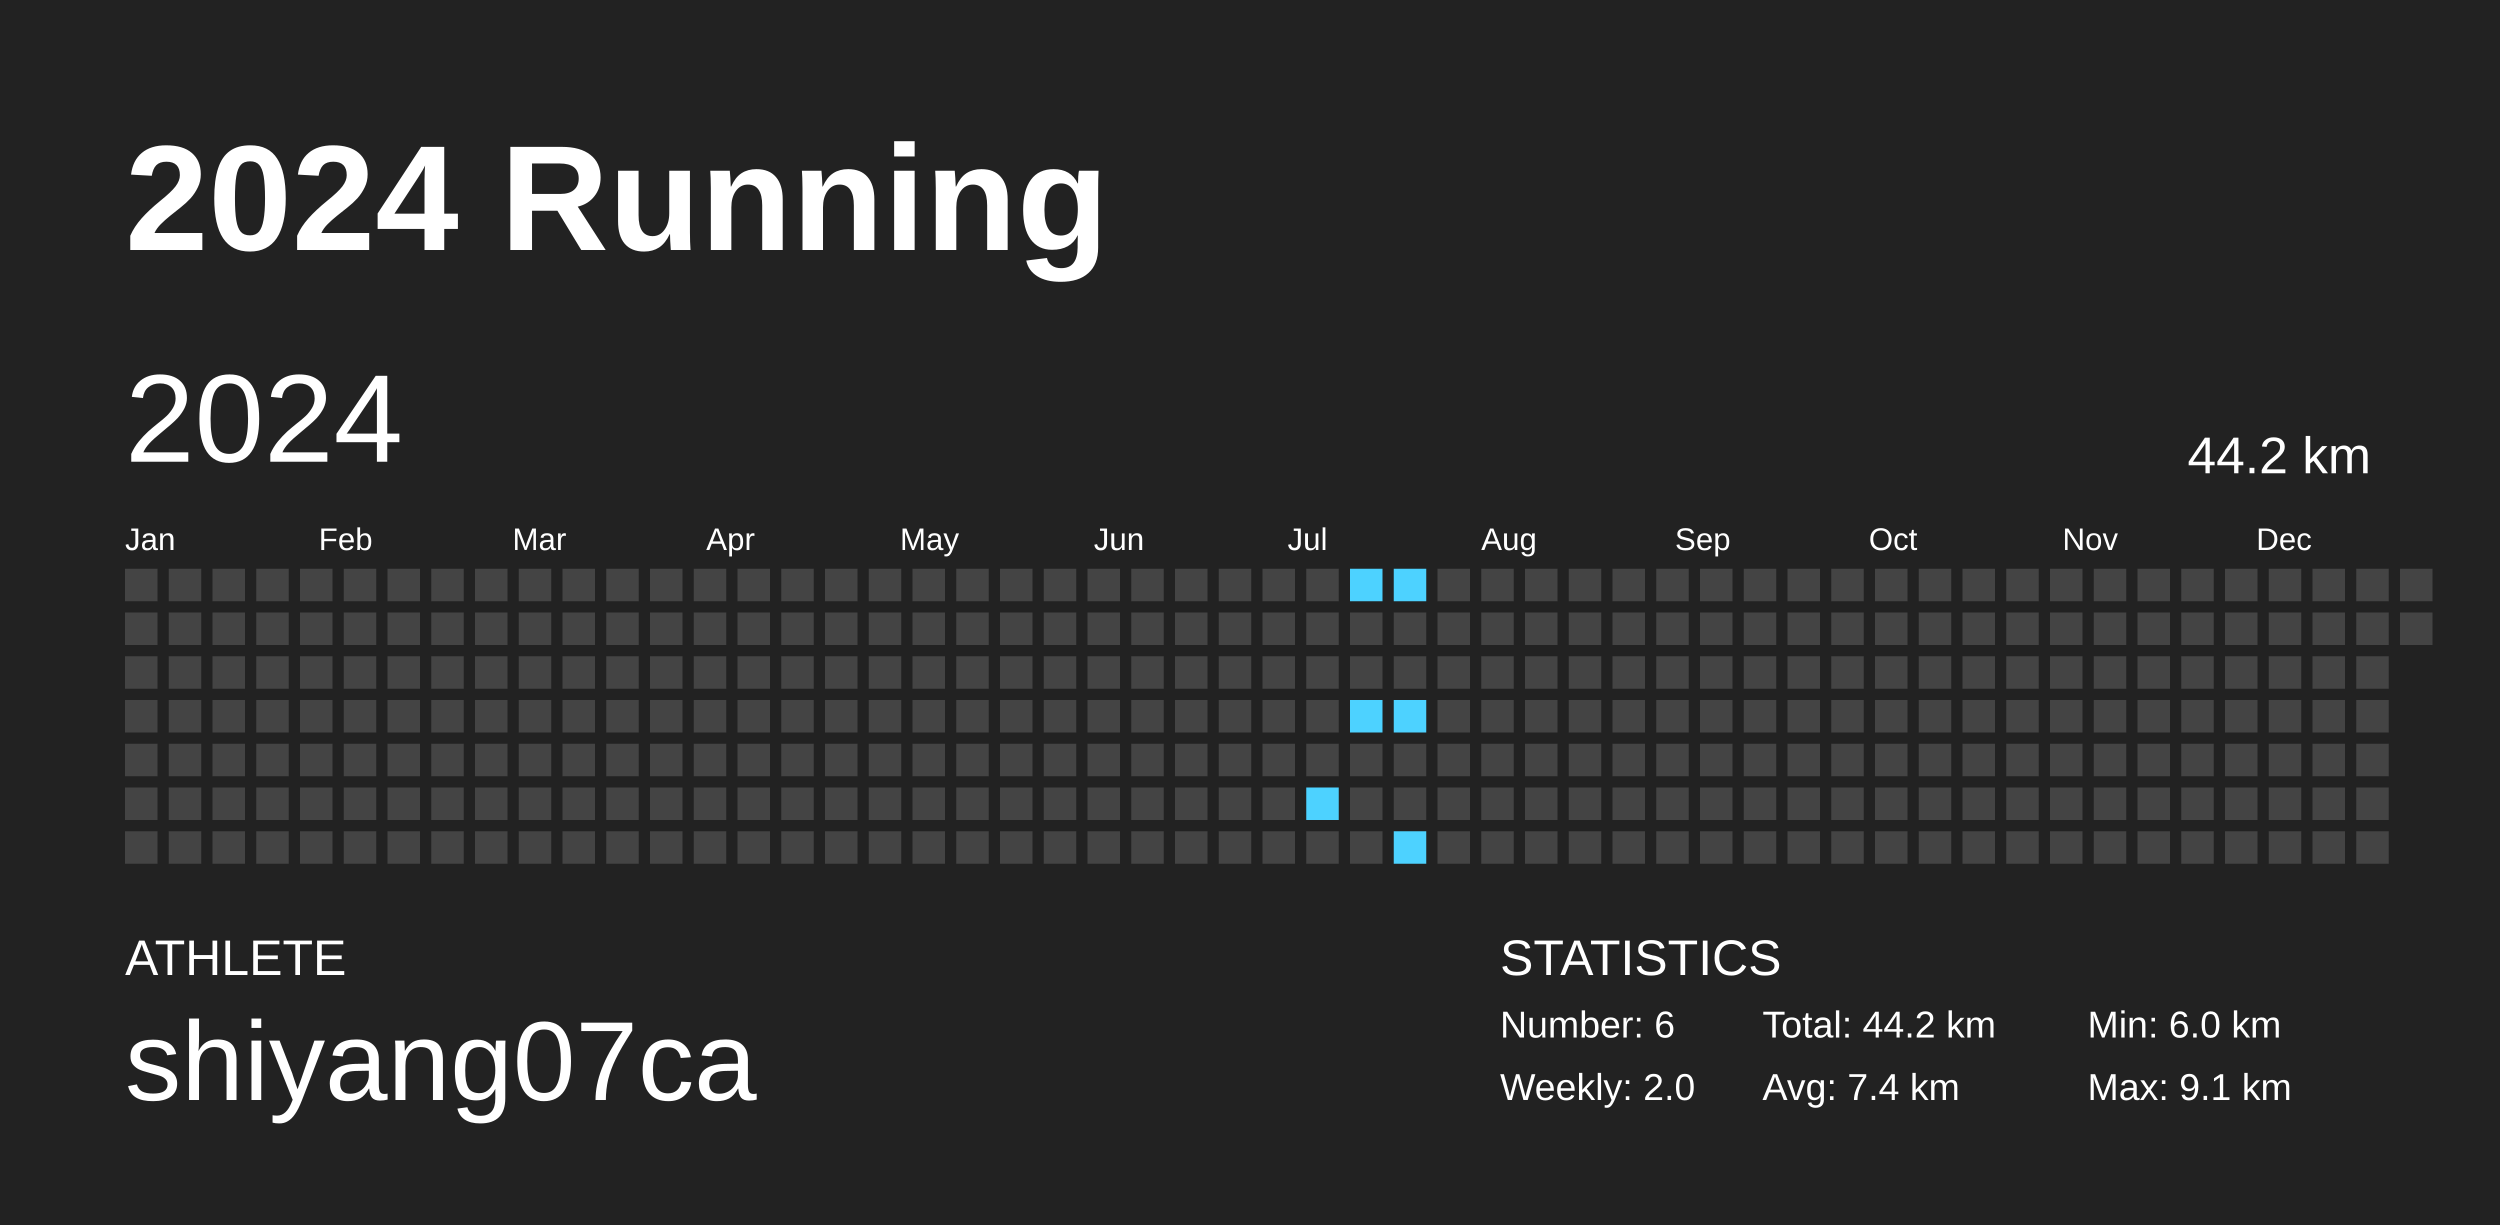
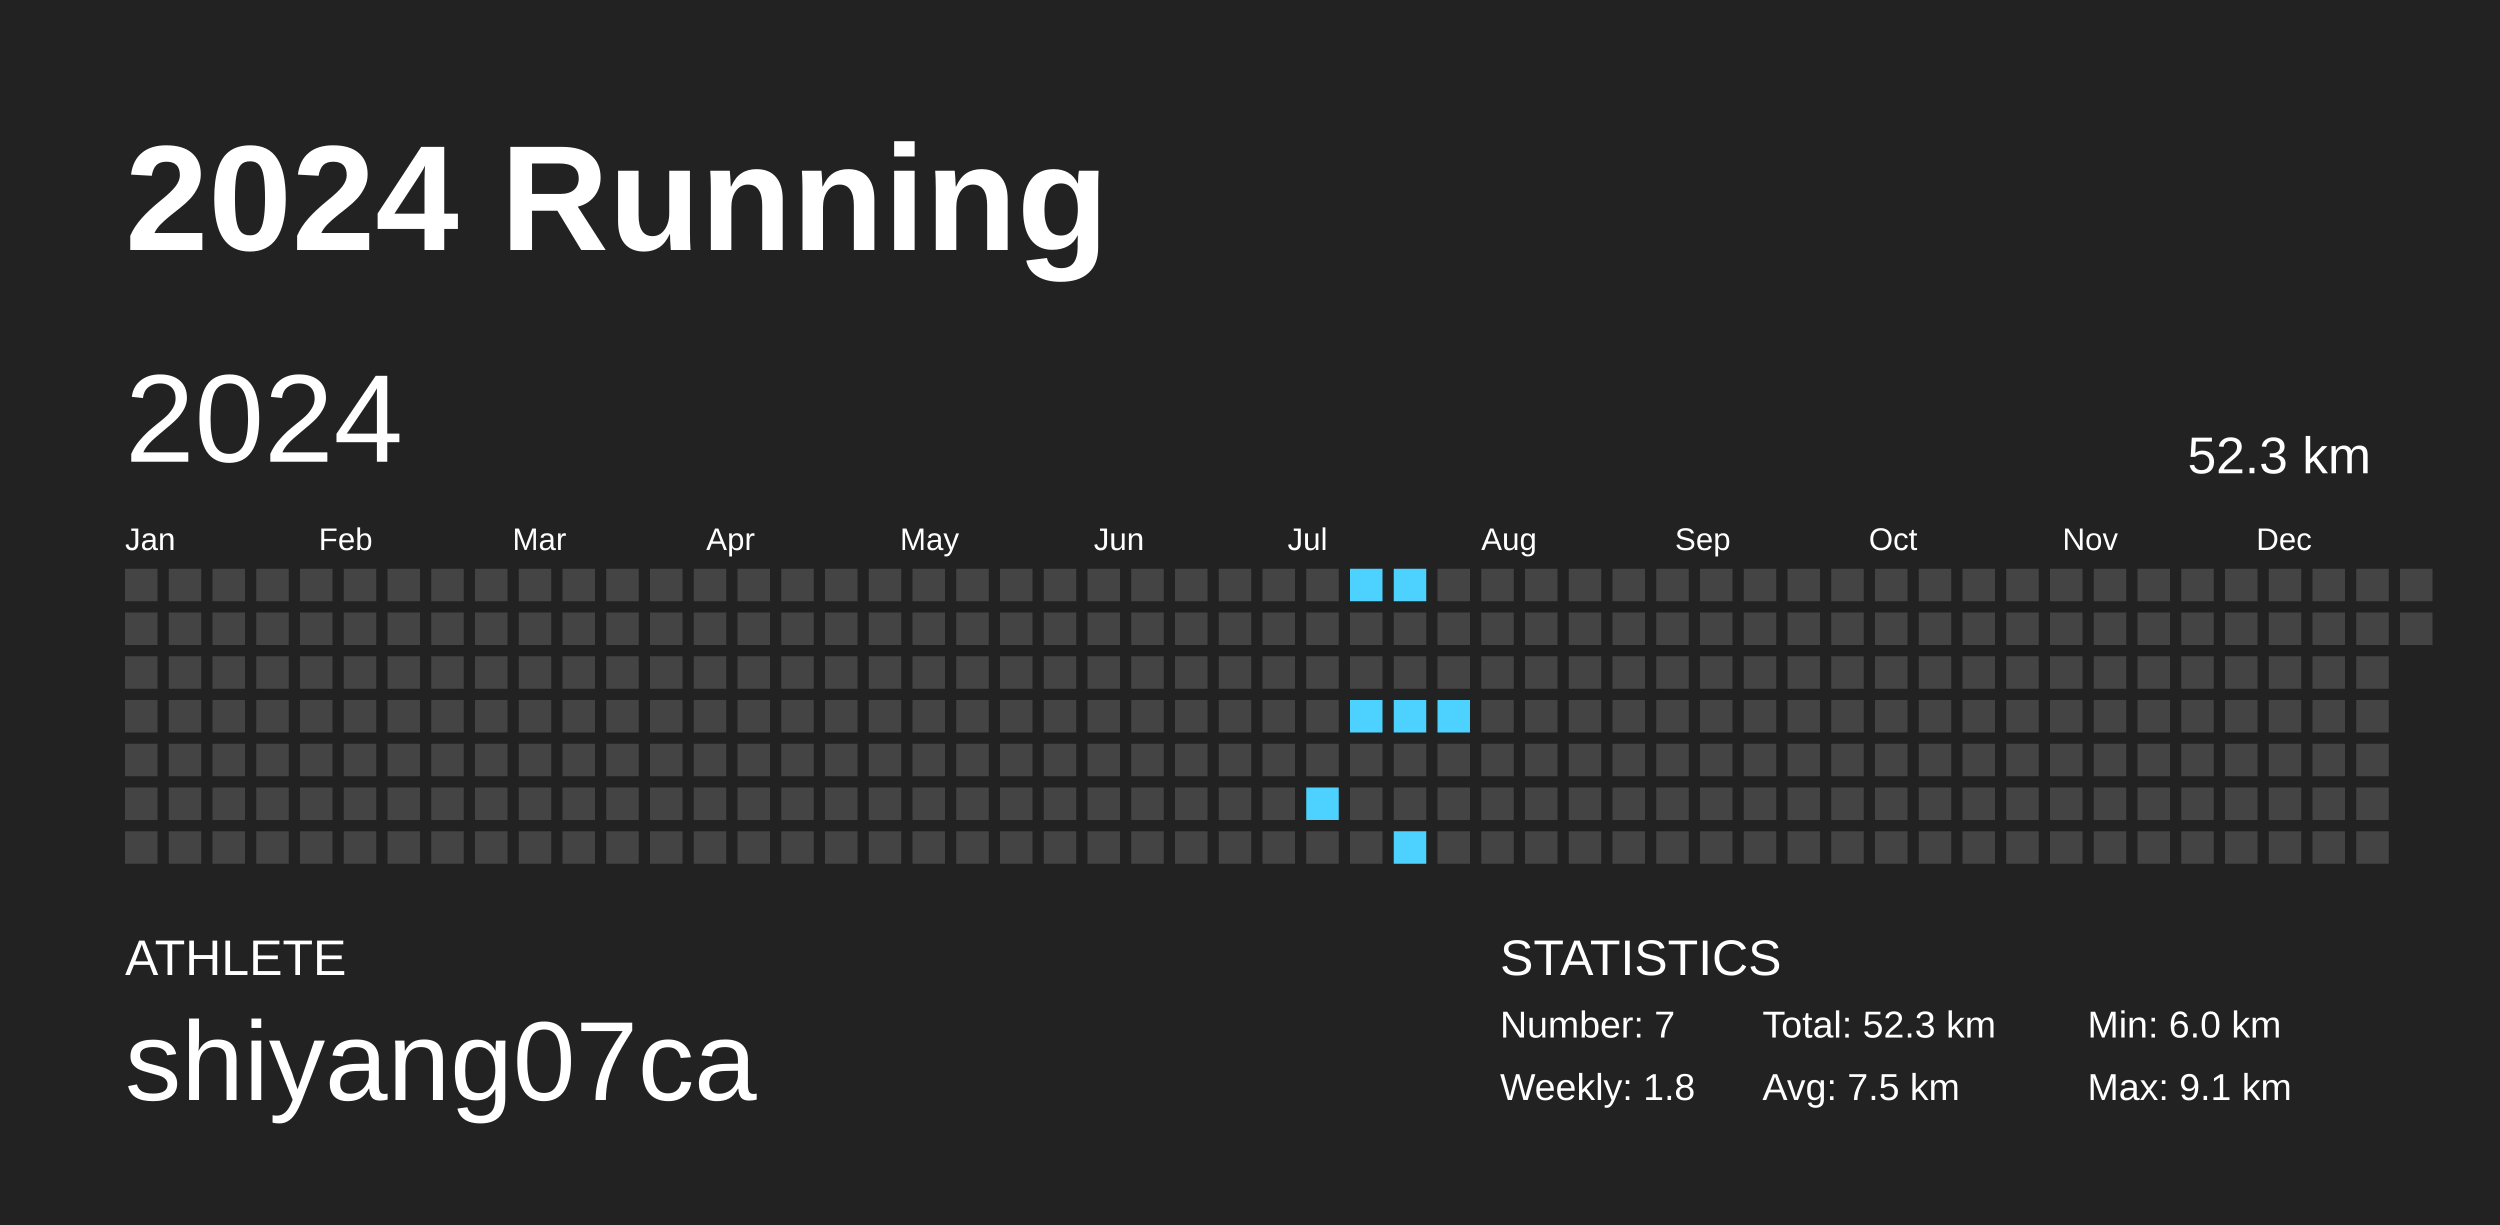
<svg xmlns="http://www.w3.org/2000/svg" baseProfile="full" height="98mm" version="1.1" viewBox="0,0,200,98" width="200mm">
  <defs />
  <rect fill="#222222" height="98" width="200" x="0" y="0" />
  <text fill="#FFFFFF" style="font-size:12px; font-family:Arial; font-weight:bold;" x="10" y="20">2024 Running</text>
  <text fill="#FFFFFF" style="font-size:4px; font-family:Arial" x="10" y="78">ATHLETE</text>
  <text fill="#FFFFFF" style="font-size:9px; font-family:Arial" x="10" y="88">shiyang07ca</text>
  <text fill="#FFFFFF" style="font-size:4px; font-family:Arial" x="120" y="78">STATISTICS</text>
-   <text fill="#FFFFFF" style="font-size:3px; font-family:Arial" x="120" y="83">Number: 6</text>
-   <text fill="#FFFFFF" style="font-size:3px; font-family:Arial" x="120" y="88">Weekly: 2.0</text>
-   <text fill="#FFFFFF" style="font-size:3px; font-family:Arial" x="141" y="83">Total: 44.2 km</text>
-   <text fill="#FFFFFF" style="font-size:3px; font-family:Arial" x="141" y="88">Avg: 7.4 km</text>
+   <text fill="#FFFFFF" style="font-size:3px; font-family:Arial" x="120" y="83">Number: 7</text>
+   <text fill="#FFFFFF" style="font-size:3px; font-family:Arial" x="120" y="88">Weekly: 1.8</text>
+   <text fill="#FFFFFF" style="font-size:3px; font-family:Arial" x="141" y="83">Total: 52.3 km</text>
+   <text fill="#FFFFFF" style="font-size:3px; font-family:Arial" x="141" y="88">Avg: 7.5 km</text>
  <text fill="#FFFFFF" style="font-size:3px; font-family:Arial" x="167" y="83">Min: 6.0 km</text>
  <text fill="#FFFFFF" style="font-size:3px; font-family:Arial" x="167" y="88">Max: 9.1 km</text>
  <text dominant-baseline="hanging" fill="#FFFFFF" style="font-size:10.0px; font-family:Arial;" x="10" y="30">2024</text>
-   <text dominant-baseline="hanging" fill="#FFFFFF" style="font-size:4.125px; font-family:Arial;" x="175" y="35">44.2 km</text>
+   <text dominant-baseline="hanging" fill="#FFFFFF" style="font-size:4.125px; font-family:Arial;" x="175" y="35">52.3 km</text>
  <text fill="#FFFFFF" style="font-size:2.5px; font-family:Arial" x="10.0" y="44">Jan</text>
  <text fill="#FFFFFF" style="font-size:2.5px; font-family:Arial" x="25.5" y="44">Feb</text>
  <text fill="#FFFFFF" style="font-size:2.5px; font-family:Arial" x="41.0" y="44">Mar</text>
  <text fill="#FFFFFF" style="font-size:2.5px; font-family:Arial" x="56.5" y="44">Apr</text>
  <text fill="#FFFFFF" style="font-size:2.5px; font-family:Arial" x="72.0" y="44">May</text>
  <text fill="#FFFFFF" style="font-size:2.5px; font-family:Arial" x="87.5" y="44">Jun</text>
  <text fill="#FFFFFF" style="font-size:2.5px; font-family:Arial" x="103.0" y="44">Jul</text>
  <text fill="#FFFFFF" style="font-size:2.5px; font-family:Arial" x="118.5" y="44">Aug</text>
  <text fill="#FFFFFF" style="font-size:2.5px; font-family:Arial" x="134.0" y="44">Sep</text>
  <text fill="#FFFFFF" style="font-size:2.5px; font-family:Arial" x="149.5" y="44">Oct</text>
  <text fill="#FFFFFF" style="font-size:2.5px; font-family:Arial" x="165.0" y="44">Nov</text>
  <text fill="#FFFFFF" style="font-size:2.5px; font-family:Arial" x="180.5" y="44">Dec</text>
  <rect fill="#444444" height="2.6" width="2.6" x="10.0" y="45.5" />
  <rect fill="#444444" height="2.6" width="2.6" x="10.0" y="49.0" />
  <rect fill="#444444" height="2.6" width="2.6" x="10.0" y="52.5" />
  <rect fill="#444444" height="2.6" width="2.6" x="10.0" y="56.0" />
  <rect fill="#444444" height="2.6" width="2.6" x="10.0" y="59.5" />
  <rect fill="#444444" height="2.6" width="2.6" x="10.0" y="63.0" />
  <rect fill="#444444" height="2.6" width="2.6" x="10.0" y="66.5" />
  <rect fill="#444444" height="2.6" width="2.6" x="13.5" y="45.5" />
  <rect fill="#444444" height="2.6" width="2.6" x="13.5" y="49.0" />
  <rect fill="#444444" height="2.6" width="2.6" x="13.5" y="52.5" />
  <rect fill="#444444" height="2.6" width="2.6" x="13.5" y="56.0" />
  <rect fill="#444444" height="2.6" width="2.6" x="13.5" y="59.5" />
  <rect fill="#444444" height="2.6" width="2.6" x="13.5" y="63.0" />
  <rect fill="#444444" height="2.6" width="2.6" x="13.5" y="66.5" />
  <rect fill="#444444" height="2.6" width="2.6" x="17.0" y="45.5" />
  <rect fill="#444444" height="2.6" width="2.6" x="17.0" y="49.0" />
  <rect fill="#444444" height="2.6" width="2.6" x="17.0" y="52.5" />
  <rect fill="#444444" height="2.6" width="2.6" x="17.0" y="56.0" />
  <rect fill="#444444" height="2.6" width="2.6" x="17.0" y="59.5" />
  <rect fill="#444444" height="2.6" width="2.6" x="17.0" y="63.0" />
  <rect fill="#444444" height="2.6" width="2.6" x="17.0" y="66.5" />
  <rect fill="#444444" height="2.6" width="2.6" x="20.5" y="45.5" />
  <rect fill="#444444" height="2.6" width="2.6" x="20.5" y="49.0" />
  <rect fill="#444444" height="2.6" width="2.6" x="20.5" y="52.5" />
  <rect fill="#444444" height="2.6" width="2.6" x="20.5" y="56.0" />
  <rect fill="#444444" height="2.6" width="2.6" x="20.5" y="59.5" />
  <rect fill="#444444" height="2.6" width="2.6" x="20.5" y="63.0" />
  <rect fill="#444444" height="2.6" width="2.6" x="20.5" y="66.5" />
  <rect fill="#444444" height="2.6" width="2.6" x="24.0" y="45.5" />
  <rect fill="#444444" height="2.6" width="2.6" x="24.0" y="49.0" />
  <rect fill="#444444" height="2.6" width="2.6" x="24.0" y="52.5" />
  <rect fill="#444444" height="2.6" width="2.6" x="24.0" y="56.0" />
  <rect fill="#444444" height="2.6" width="2.6" x="24.0" y="59.5" />
  <rect fill="#444444" height="2.6" width="2.6" x="24.0" y="63.0" />
  <rect fill="#444444" height="2.6" width="2.6" x="24.0" y="66.5" />
  <rect fill="#444444" height="2.6" width="2.6" x="27.5" y="45.5" />
  <rect fill="#444444" height="2.6" width="2.6" x="27.5" y="49.0" />
  <rect fill="#444444" height="2.6" width="2.6" x="27.5" y="52.5" />
  <rect fill="#444444" height="2.6" width="2.6" x="27.5" y="56.0" />
  <rect fill="#444444" height="2.6" width="2.6" x="27.5" y="59.5" />
  <rect fill="#444444" height="2.6" width="2.6" x="27.5" y="63.0" />
  <rect fill="#444444" height="2.6" width="2.6" x="27.5" y="66.5" />
  <rect fill="#444444" height="2.6" width="2.6" x="31.0" y="45.5" />
  <rect fill="#444444" height="2.6" width="2.6" x="31.0" y="49.0" />
  <rect fill="#444444" height="2.6" width="2.6" x="31.0" y="52.5" />
  <rect fill="#444444" height="2.6" width="2.6" x="31.0" y="56.0" />
  <rect fill="#444444" height="2.6" width="2.6" x="31.0" y="59.5" />
  <rect fill="#444444" height="2.6" width="2.6" x="31.0" y="63.0" />
  <rect fill="#444444" height="2.6" width="2.6" x="31.0" y="66.5" />
  <rect fill="#444444" height="2.6" width="2.6" x="34.5" y="45.5" />
  <rect fill="#444444" height="2.6" width="2.6" x="34.5" y="49.0" />
  <rect fill="#444444" height="2.6" width="2.6" x="34.5" y="52.5" />
  <rect fill="#444444" height="2.6" width="2.6" x="34.5" y="56.0" />
  <rect fill="#444444" height="2.6" width="2.6" x="34.5" y="59.5" />
  <rect fill="#444444" height="2.6" width="2.6" x="34.5" y="63.0" />
  <rect fill="#444444" height="2.6" width="2.6" x="34.5" y="66.5" />
  <rect fill="#444444" height="2.6" width="2.6" x="38.0" y="45.5" />
  <rect fill="#444444" height="2.6" width="2.6" x="38.0" y="49.0" />
  <rect fill="#444444" height="2.6" width="2.6" x="38.0" y="52.5" />
  <rect fill="#444444" height="2.6" width="2.6" x="38.0" y="56.0" />
  <rect fill="#444444" height="2.6" width="2.6" x="38.0" y="59.5" />
  <rect fill="#444444" height="2.6" width="2.6" x="38.0" y="63.0" />
  <rect fill="#444444" height="2.6" width="2.6" x="38.0" y="66.5" />
  <rect fill="#444444" height="2.6" width="2.6" x="41.5" y="45.5" />
  <rect fill="#444444" height="2.6" width="2.6" x="41.5" y="49.0" />
  <rect fill="#444444" height="2.6" width="2.6" x="41.5" y="52.5" />
  <rect fill="#444444" height="2.6" width="2.6" x="41.5" y="56.0" />
  <rect fill="#444444" height="2.6" width="2.6" x="41.5" y="59.5" />
  <rect fill="#444444" height="2.6" width="2.6" x="41.5" y="63.0" />
  <rect fill="#444444" height="2.6" width="2.6" x="41.5" y="66.5" />
  <rect fill="#444444" height="2.6" width="2.6" x="45.0" y="45.5" />
  <rect fill="#444444" height="2.6" width="2.6" x="45.0" y="49.0" />
  <rect fill="#444444" height="2.6" width="2.6" x="45.0" y="52.5" />
  <rect fill="#444444" height="2.6" width="2.6" x="45.0" y="56.0" />
  <rect fill="#444444" height="2.6" width="2.6" x="45.0" y="59.5" />
  <rect fill="#444444" height="2.6" width="2.6" x="45.0" y="63.0" />
  <rect fill="#444444" height="2.6" width="2.6" x="45.0" y="66.5" />
  <rect fill="#444444" height="2.6" width="2.6" x="48.5" y="45.5" />
  <rect fill="#444444" height="2.6" width="2.6" x="48.5" y="49.0" />
  <rect fill="#444444" height="2.6" width="2.6" x="48.5" y="52.5" />
  <rect fill="#444444" height="2.6" width="2.6" x="48.5" y="56.0" />
  <rect fill="#444444" height="2.6" width="2.6" x="48.5" y="59.5" />
  <rect fill="#444444" height="2.6" width="2.6" x="48.5" y="63.0" />
  <rect fill="#444444" height="2.6" width="2.6" x="48.5" y="66.5" />
  <rect fill="#444444" height="2.6" width="2.6" x="52.0" y="45.5" />
  <rect fill="#444444" height="2.6" width="2.6" x="52.0" y="49.0" />
  <rect fill="#444444" height="2.6" width="2.6" x="52.0" y="52.5" />
  <rect fill="#444444" height="2.6" width="2.6" x="52.0" y="56.0" />
  <rect fill="#444444" height="2.6" width="2.6" x="52.0" y="59.5" />
  <rect fill="#444444" height="2.6" width="2.6" x="52.0" y="63.0" />
  <rect fill="#444444" height="2.6" width="2.6" x="52.0" y="66.5" />
  <rect fill="#444444" height="2.6" width="2.6" x="55.5" y="45.5" />
  <rect fill="#444444" height="2.6" width="2.6" x="55.5" y="49.0" />
  <rect fill="#444444" height="2.6" width="2.6" x="55.5" y="52.5" />
  <rect fill="#444444" height="2.6" width="2.6" x="55.5" y="56.0" />
  <rect fill="#444444" height="2.6" width="2.6" x="55.5" y="59.5" />
  <rect fill="#444444" height="2.6" width="2.6" x="55.5" y="63.0" />
  <rect fill="#444444" height="2.6" width="2.6" x="55.5" y="66.5" />
  <rect fill="#444444" height="2.6" width="2.6" x="59.0" y="45.5" />
  <rect fill="#444444" height="2.6" width="2.6" x="59.0" y="49.0" />
  <rect fill="#444444" height="2.6" width="2.6" x="59.0" y="52.5" />
  <rect fill="#444444" height="2.6" width="2.6" x="59.0" y="56.0" />
  <rect fill="#444444" height="2.6" width="2.6" x="59.0" y="59.5" />
  <rect fill="#444444" height="2.6" width="2.6" x="59.0" y="63.0" />
  <rect fill="#444444" height="2.6" width="2.6" x="59.0" y="66.5" />
  <rect fill="#444444" height="2.6" width="2.6" x="62.5" y="45.5" />
  <rect fill="#444444" height="2.6" width="2.6" x="62.5" y="49.0" />
  <rect fill="#444444" height="2.6" width="2.6" x="62.5" y="52.5" />
  <rect fill="#444444" height="2.6" width="2.6" x="62.5" y="56.0" />
  <rect fill="#444444" height="2.6" width="2.6" x="62.5" y="59.5" />
  <rect fill="#444444" height="2.6" width="2.6" x="62.5" y="63.0" />
  <rect fill="#444444" height="2.6" width="2.6" x="62.5" y="66.5" />
  <rect fill="#444444" height="2.6" width="2.6" x="66.0" y="45.5" />
  <rect fill="#444444" height="2.6" width="2.6" x="66.0" y="49.0" />
  <rect fill="#444444" height="2.6" width="2.6" x="66.0" y="52.5" />
  <rect fill="#444444" height="2.6" width="2.6" x="66.0" y="56.0" />
  <rect fill="#444444" height="2.6" width="2.6" x="66.0" y="59.5" />
  <rect fill="#444444" height="2.6" width="2.6" x="66.0" y="63.0" />
  <rect fill="#444444" height="2.6" width="2.6" x="66.0" y="66.5" />
  <rect fill="#444444" height="2.6" width="2.6" x="69.5" y="45.5" />
  <rect fill="#444444" height="2.6" width="2.6" x="69.5" y="49.0" />
  <rect fill="#444444" height="2.6" width="2.6" x="69.5" y="52.5" />
  <rect fill="#444444" height="2.6" width="2.6" x="69.5" y="56.0" />
  <rect fill="#444444" height="2.6" width="2.6" x="69.5" y="59.5" />
  <rect fill="#444444" height="2.6" width="2.6" x="69.5" y="63.0" />
  <rect fill="#444444" height="2.6" width="2.6" x="69.5" y="66.5" />
  <rect fill="#444444" height="2.6" width="2.6" x="73.0" y="45.5" />
  <rect fill="#444444" height="2.6" width="2.6" x="73.0" y="49.0" />
  <rect fill="#444444" height="2.6" width="2.6" x="73.0" y="52.5" />
  <rect fill="#444444" height="2.6" width="2.6" x="73.0" y="56.0" />
  <rect fill="#444444" height="2.6" width="2.6" x="73.0" y="59.5" />
  <rect fill="#444444" height="2.6" width="2.6" x="73.0" y="63.0" />
  <rect fill="#444444" height="2.6" width="2.6" x="73.0" y="66.5" />
  <rect fill="#444444" height="2.6" width="2.6" x="76.5" y="45.5" />
  <rect fill="#444444" height="2.6" width="2.6" x="76.5" y="49.0" />
  <rect fill="#444444" height="2.6" width="2.6" x="76.5" y="52.5" />
  <rect fill="#444444" height="2.6" width="2.6" x="76.5" y="56.0" />
  <rect fill="#444444" height="2.6" width="2.6" x="76.5" y="59.5" />
  <rect fill="#444444" height="2.6" width="2.6" x="76.5" y="63.0" />
  <rect fill="#444444" height="2.6" width="2.6" x="76.5" y="66.5" />
  <rect fill="#444444" height="2.6" width="2.6" x="80.0" y="45.5" />
  <rect fill="#444444" height="2.6" width="2.6" x="80.0" y="49.0" />
  <rect fill="#444444" height="2.6" width="2.6" x="80.0" y="52.5" />
  <rect fill="#444444" height="2.6" width="2.6" x="80.0" y="56.0" />
  <rect fill="#444444" height="2.6" width="2.6" x="80.0" y="59.5" />
  <rect fill="#444444" height="2.6" width="2.6" x="80.0" y="63.0" />
  <rect fill="#444444" height="2.6" width="2.6" x="80.0" y="66.5" />
  <rect fill="#444444" height="2.6" width="2.6" x="83.5" y="45.5" />
  <rect fill="#444444" height="2.6" width="2.6" x="83.5" y="49.0" />
  <rect fill="#444444" height="2.6" width="2.6" x="83.5" y="52.5" />
  <rect fill="#444444" height="2.6" width="2.6" x="83.5" y="56.0" />
  <rect fill="#444444" height="2.6" width="2.6" x="83.5" y="59.5" />
  <rect fill="#444444" height="2.6" width="2.6" x="83.5" y="63.0" />
  <rect fill="#444444" height="2.6" width="2.6" x="83.5" y="66.5" />
  <rect fill="#444444" height="2.6" width="2.6" x="87.0" y="45.5" />
  <rect fill="#444444" height="2.6" width="2.6" x="87.0" y="49.0" />
  <rect fill="#444444" height="2.6" width="2.6" x="87.0" y="52.5" />
  <rect fill="#444444" height="2.6" width="2.6" x="87.0" y="56.0" />
  <rect fill="#444444" height="2.6" width="2.6" x="87.0" y="59.5" />
  <rect fill="#444444" height="2.6" width="2.6" x="87.0" y="63.0" />
  <rect fill="#444444" height="2.6" width="2.6" x="87.0" y="66.5" />
  <rect fill="#444444" height="2.6" width="2.6" x="90.5" y="45.5" />
  <rect fill="#444444" height="2.6" width="2.6" x="90.5" y="49.0" />
  <rect fill="#444444" height="2.6" width="2.6" x="90.5" y="52.5" />
  <rect fill="#444444" height="2.6" width="2.6" x="90.5" y="56.0" />
  <rect fill="#444444" height="2.6" width="2.6" x="90.5" y="59.5" />
  <rect fill="#444444" height="2.6" width="2.6" x="90.5" y="63.0" />
  <rect fill="#444444" height="2.6" width="2.6" x="90.5" y="66.5" />
  <rect fill="#444444" height="2.6" width="2.6" x="94.0" y="45.5" />
  <rect fill="#444444" height="2.6" width="2.6" x="94.0" y="49.0" />
  <rect fill="#444444" height="2.6" width="2.6" x="94.0" y="52.5" />
  <rect fill="#444444" height="2.6" width="2.6" x="94.0" y="56.0" />
  <rect fill="#444444" height="2.6" width="2.6" x="94.0" y="59.5" />
  <rect fill="#444444" height="2.6" width="2.6" x="94.0" y="63.0" />
  <rect fill="#444444" height="2.6" width="2.6" x="94.0" y="66.5" />
  <rect fill="#444444" height="2.6" width="2.6" x="97.5" y="45.5" />
  <rect fill="#444444" height="2.6" width="2.6" x="97.5" y="49.0" />
  <rect fill="#444444" height="2.6" width="2.6" x="97.5" y="52.5" />
  <rect fill="#444444" height="2.6" width="2.6" x="97.5" y="56.0" />
  <rect fill="#444444" height="2.6" width="2.6" x="97.5" y="59.5" />
  <rect fill="#444444" height="2.6" width="2.6" x="97.5" y="63.0" />
  <rect fill="#444444" height="2.6" width="2.6" x="97.5" y="66.5" />
  <rect fill="#444444" height="2.6" width="2.6" x="101.0" y="45.5" />
  <rect fill="#444444" height="2.6" width="2.6" x="101.0" y="49.0" />
  <rect fill="#444444" height="2.6" width="2.6" x="101.0" y="52.5" />
  <rect fill="#444444" height="2.6" width="2.6" x="101.0" y="56.0" />
  <rect fill="#444444" height="2.6" width="2.6" x="101.0" y="59.5" />
  <rect fill="#444444" height="2.6" width="2.6" x="101.0" y="63.0" />
  <rect fill="#444444" height="2.6" width="2.6" x="101.0" y="66.5" />
  <rect fill="#444444" height="2.6" width="2.6" x="104.5" y="45.5" />
  <rect fill="#444444" height="2.6" width="2.6" x="104.5" y="49.0" />
  <rect fill="#444444" height="2.6" width="2.6" x="104.5" y="52.5" />
  <rect fill="#444444" height="2.6" width="2.6" x="104.5" y="56.0" />
  <rect fill="#444444" height="2.6" width="2.6" x="104.5" y="59.5" />
  <rect fill="#4dd2ff" height="2.6" width="2.6" x="104.5" y="63.0" />
  <rect fill="#444444" height="2.6" width="2.6" x="104.5" y="66.5" />
  <rect fill="#4dd2ff" height="2.6" width="2.6" x="108.0" y="45.5" />
  <rect fill="#444444" height="2.6" width="2.6" x="108.0" y="49.0" />
  <rect fill="#444444" height="2.6" width="2.6" x="108.0" y="52.5" />
  <rect fill="#4dd2ff" height="2.6" width="2.6" x="108.0" y="56.0" />
  <rect fill="#444444" height="2.6" width="2.6" x="108.0" y="59.5" />
  <rect fill="#444444" height="2.6" width="2.6" x="108.0" y="63.0" />
  <rect fill="#444444" height="2.6" width="2.6" x="108.0" y="66.5" />
  <rect fill="#4dd2ff" height="2.6" width="2.6" x="111.5" y="45.5" />
  <rect fill="#444444" height="2.6" width="2.6" x="111.5" y="49.0" />
  <rect fill="#444444" height="2.6" width="2.6" x="111.5" y="52.5" />
  <rect fill="#4dd2ff" height="2.6" width="2.6" x="111.5" y="56.0" />
  <rect fill="#444444" height="2.6" width="2.6" x="111.5" y="59.5" />
  <rect fill="#444444" height="2.6" width="2.6" x="111.5" y="63.0" />
  <rect fill="#4dd2ff" height="2.6" width="2.6" x="111.5" y="66.5" />
  <rect fill="#444444" height="2.6" width="2.6" x="115.0" y="45.5" />
  <rect fill="#444444" height="2.6" width="2.6" x="115.0" y="49.0" />
  <rect fill="#444444" height="2.6" width="2.6" x="115.0" y="52.5" />
-   <rect fill="#444444" height="2.6" width="2.6" x="115.0" y="56.0" />
+   <rect fill="#4dd2ff" height="2.6" width="2.6" x="115.0" y="56.0" />
  <rect fill="#444444" height="2.6" width="2.6" x="115.0" y="59.5" />
  <rect fill="#444444" height="2.6" width="2.6" x="115.0" y="63.0" />
  <rect fill="#444444" height="2.6" width="2.6" x="115.0" y="66.5" />
  <rect fill="#444444" height="2.6" width="2.6" x="118.5" y="45.5" />
  <rect fill="#444444" height="2.6" width="2.6" x="118.5" y="49.0" />
  <rect fill="#444444" height="2.6" width="2.6" x="118.5" y="52.5" />
  <rect fill="#444444" height="2.6" width="2.6" x="118.5" y="56.0" />
  <rect fill="#444444" height="2.6" width="2.6" x="118.5" y="59.5" />
  <rect fill="#444444" height="2.6" width="2.6" x="118.5" y="63.0" />
  <rect fill="#444444" height="2.6" width="2.6" x="118.5" y="66.5" />
  <rect fill="#444444" height="2.6" width="2.6" x="122.0" y="45.5" />
  <rect fill="#444444" height="2.6" width="2.6" x="122.0" y="49.0" />
  <rect fill="#444444" height="2.6" width="2.6" x="122.0" y="52.5" />
  <rect fill="#444444" height="2.6" width="2.6" x="122.0" y="56.0" />
  <rect fill="#444444" height="2.6" width="2.6" x="122.0" y="59.5" />
  <rect fill="#444444" height="2.6" width="2.6" x="122.0" y="63.0" />
  <rect fill="#444444" height="2.6" width="2.6" x="122.0" y="66.5" />
  <rect fill="#444444" height="2.6" width="2.6" x="125.5" y="45.5" />
  <rect fill="#444444" height="2.6" width="2.6" x="125.5" y="49.0" />
  <rect fill="#444444" height="2.6" width="2.6" x="125.5" y="52.5" />
  <rect fill="#444444" height="2.6" width="2.6" x="125.5" y="56.0" />
  <rect fill="#444444" height="2.6" width="2.6" x="125.5" y="59.5" />
  <rect fill="#444444" height="2.6" width="2.6" x="125.5" y="63.0" />
  <rect fill="#444444" height="2.6" width="2.6" x="125.5" y="66.5" />
  <rect fill="#444444" height="2.6" width="2.6" x="129.0" y="45.5" />
  <rect fill="#444444" height="2.6" width="2.6" x="129.0" y="49.0" />
  <rect fill="#444444" height="2.6" width="2.6" x="129.0" y="52.5" />
  <rect fill="#444444" height="2.6" width="2.6" x="129.0" y="56.0" />
  <rect fill="#444444" height="2.6" width="2.6" x="129.0" y="59.5" />
  <rect fill="#444444" height="2.6" width="2.6" x="129.0" y="63.0" />
  <rect fill="#444444" height="2.6" width="2.6" x="129.0" y="66.5" />
  <rect fill="#444444" height="2.6" width="2.6" x="132.5" y="45.5" />
  <rect fill="#444444" height="2.6" width="2.6" x="132.5" y="49.0" />
  <rect fill="#444444" height="2.6" width="2.6" x="132.5" y="52.5" />
  <rect fill="#444444" height="2.6" width="2.6" x="132.5" y="56.0" />
  <rect fill="#444444" height="2.6" width="2.6" x="132.5" y="59.5" />
  <rect fill="#444444" height="2.6" width="2.6" x="132.5" y="63.0" />
  <rect fill="#444444" height="2.6" width="2.6" x="132.5" y="66.5" />
  <rect fill="#444444" height="2.6" width="2.6" x="136.0" y="45.5" />
  <rect fill="#444444" height="2.6" width="2.6" x="136.0" y="49.0" />
  <rect fill="#444444" height="2.6" width="2.6" x="136.0" y="52.5" />
  <rect fill="#444444" height="2.6" width="2.6" x="136.0" y="56.0" />
  <rect fill="#444444" height="2.6" width="2.6" x="136.0" y="59.5" />
  <rect fill="#444444" height="2.6" width="2.6" x="136.0" y="63.0" />
  <rect fill="#444444" height="2.6" width="2.6" x="136.0" y="66.5" />
  <rect fill="#444444" height="2.6" width="2.6" x="139.5" y="45.5" />
  <rect fill="#444444" height="2.6" width="2.6" x="139.5" y="49.0" />
  <rect fill="#444444" height="2.6" width="2.6" x="139.5" y="52.5" />
  <rect fill="#444444" height="2.6" width="2.6" x="139.5" y="56.0" />
  <rect fill="#444444" height="2.6" width="2.6" x="139.5" y="59.5" />
  <rect fill="#444444" height="2.6" width="2.6" x="139.5" y="63.0" />
  <rect fill="#444444" height="2.6" width="2.6" x="139.5" y="66.5" />
  <rect fill="#444444" height="2.6" width="2.6" x="143.0" y="45.5" />
  <rect fill="#444444" height="2.6" width="2.6" x="143.0" y="49.0" />
  <rect fill="#444444" height="2.6" width="2.6" x="143.0" y="52.5" />
  <rect fill="#444444" height="2.6" width="2.6" x="143.0" y="56.0" />
  <rect fill="#444444" height="2.6" width="2.6" x="143.0" y="59.5" />
  <rect fill="#444444" height="2.6" width="2.6" x="143.0" y="63.0" />
  <rect fill="#444444" height="2.6" width="2.6" x="143.0" y="66.5" />
  <rect fill="#444444" height="2.6" width="2.6" x="146.5" y="45.5" />
  <rect fill="#444444" height="2.6" width="2.6" x="146.5" y="49.0" />
  <rect fill="#444444" height="2.6" width="2.6" x="146.5" y="52.5" />
  <rect fill="#444444" height="2.6" width="2.6" x="146.5" y="56.0" />
  <rect fill="#444444" height="2.6" width="2.6" x="146.5" y="59.5" />
  <rect fill="#444444" height="2.6" width="2.6" x="146.5" y="63.0" />
  <rect fill="#444444" height="2.6" width="2.6" x="146.5" y="66.5" />
  <rect fill="#444444" height="2.6" width="2.6" x="150.0" y="45.5" />
  <rect fill="#444444" height="2.6" width="2.6" x="150.0" y="49.0" />
  <rect fill="#444444" height="2.6" width="2.6" x="150.0" y="52.5" />
  <rect fill="#444444" height="2.6" width="2.6" x="150.0" y="56.0" />
  <rect fill="#444444" height="2.6" width="2.6" x="150.0" y="59.5" />
  <rect fill="#444444" height="2.6" width="2.6" x="150.0" y="63.0" />
  <rect fill="#444444" height="2.6" width="2.6" x="150.0" y="66.5" />
  <rect fill="#444444" height="2.6" width="2.6" x="153.5" y="45.5" />
  <rect fill="#444444" height="2.6" width="2.6" x="153.5" y="49.0" />
  <rect fill="#444444" height="2.6" width="2.6" x="153.5" y="52.5" />
  <rect fill="#444444" height="2.6" width="2.6" x="153.5" y="56.0" />
  <rect fill="#444444" height="2.6" width="2.6" x="153.5" y="59.5" />
  <rect fill="#444444" height="2.6" width="2.6" x="153.5" y="63.0" />
  <rect fill="#444444" height="2.6" width="2.6" x="153.5" y="66.5" />
  <rect fill="#444444" height="2.6" width="2.6" x="157.0" y="45.5" />
  <rect fill="#444444" height="2.6" width="2.6" x="157.0" y="49.0" />
  <rect fill="#444444" height="2.6" width="2.6" x="157.0" y="52.5" />
  <rect fill="#444444" height="2.6" width="2.6" x="157.0" y="56.0" />
  <rect fill="#444444" height="2.6" width="2.6" x="157.0" y="59.5" />
  <rect fill="#444444" height="2.6" width="2.6" x="157.0" y="63.0" />
  <rect fill="#444444" height="2.6" width="2.6" x="157.0" y="66.5" />
  <rect fill="#444444" height="2.6" width="2.6" x="160.5" y="45.5" />
  <rect fill="#444444" height="2.6" width="2.6" x="160.5" y="49.0" />
  <rect fill="#444444" height="2.6" width="2.6" x="160.5" y="52.5" />
  <rect fill="#444444" height="2.6" width="2.6" x="160.5" y="56.0" />
  <rect fill="#444444" height="2.6" width="2.6" x="160.5" y="59.5" />
  <rect fill="#444444" height="2.6" width="2.6" x="160.5" y="63.0" />
  <rect fill="#444444" height="2.6" width="2.6" x="160.5" y="66.5" />
  <rect fill="#444444" height="2.6" width="2.6" x="164.0" y="45.5" />
  <rect fill="#444444" height="2.6" width="2.6" x="164.0" y="49.0" />
  <rect fill="#444444" height="2.6" width="2.6" x="164.0" y="52.5" />
  <rect fill="#444444" height="2.6" width="2.6" x="164.0" y="56.0" />
  <rect fill="#444444" height="2.6" width="2.6" x="164.0" y="59.5" />
  <rect fill="#444444" height="2.6" width="2.6" x="164.0" y="63.0" />
  <rect fill="#444444" height="2.6" width="2.6" x="164.0" y="66.5" />
  <rect fill="#444444" height="2.6" width="2.6" x="167.5" y="45.5" />
  <rect fill="#444444" height="2.6" width="2.6" x="167.5" y="49.0" />
  <rect fill="#444444" height="2.6" width="2.6" x="167.5" y="52.5" />
  <rect fill="#444444" height="2.6" width="2.6" x="167.5" y="56.0" />
  <rect fill="#444444" height="2.6" width="2.6" x="167.5" y="59.5" />
  <rect fill="#444444" height="2.6" width="2.6" x="167.5" y="63.0" />
  <rect fill="#444444" height="2.6" width="2.6" x="167.5" y="66.5" />
  <rect fill="#444444" height="2.6" width="2.6" x="171.0" y="45.5" />
  <rect fill="#444444" height="2.6" width="2.6" x="171.0" y="49.0" />
  <rect fill="#444444" height="2.6" width="2.6" x="171.0" y="52.5" />
  <rect fill="#444444" height="2.6" width="2.6" x="171.0" y="56.0" />
  <rect fill="#444444" height="2.6" width="2.6" x="171.0" y="59.5" />
  <rect fill="#444444" height="2.6" width="2.6" x="171.0" y="63.0" />
  <rect fill="#444444" height="2.6" width="2.6" x="171.0" y="66.5" />
  <rect fill="#444444" height="2.6" width="2.6" x="174.5" y="45.5" />
  <rect fill="#444444" height="2.6" width="2.6" x="174.5" y="49.0" />
  <rect fill="#444444" height="2.6" width="2.6" x="174.5" y="52.5" />
  <rect fill="#444444" height="2.6" width="2.6" x="174.5" y="56.0" />
  <rect fill="#444444" height="2.6" width="2.6" x="174.5" y="59.5" />
  <rect fill="#444444" height="2.6" width="2.6" x="174.5" y="63.0" />
  <rect fill="#444444" height="2.6" width="2.6" x="174.5" y="66.5" />
  <rect fill="#444444" height="2.6" width="2.6" x="178.0" y="45.5" />
  <rect fill="#444444" height="2.6" width="2.6" x="178.0" y="49.0" />
  <rect fill="#444444" height="2.6" width="2.6" x="178.0" y="52.5" />
  <rect fill="#444444" height="2.6" width="2.6" x="178.0" y="56.0" />
  <rect fill="#444444" height="2.6" width="2.6" x="178.0" y="59.5" />
  <rect fill="#444444" height="2.6" width="2.6" x="178.0" y="63.0" />
  <rect fill="#444444" height="2.6" width="2.6" x="178.0" y="66.5" />
  <rect fill="#444444" height="2.6" width="2.6" x="181.5" y="45.5" />
  <rect fill="#444444" height="2.6" width="2.6" x="181.5" y="49.0" />
  <rect fill="#444444" height="2.6" width="2.6" x="181.5" y="52.5" />
  <rect fill="#444444" height="2.6" width="2.6" x="181.5" y="56.0" />
  <rect fill="#444444" height="2.6" width="2.6" x="181.5" y="59.5" />
  <rect fill="#444444" height="2.6" width="2.6" x="181.5" y="63.0" />
  <rect fill="#444444" height="2.6" width="2.6" x="181.5" y="66.5" />
  <rect fill="#444444" height="2.6" width="2.6" x="185.0" y="45.5" />
  <rect fill="#444444" height="2.6" width="2.6" x="185.0" y="49.0" />
  <rect fill="#444444" height="2.6" width="2.6" x="185.0" y="52.5" />
  <rect fill="#444444" height="2.6" width="2.6" x="185.0" y="56.0" />
  <rect fill="#444444" height="2.6" width="2.6" x="185.0" y="59.5" />
  <rect fill="#444444" height="2.6" width="2.6" x="185.0" y="63.0" />
  <rect fill="#444444" height="2.6" width="2.6" x="185.0" y="66.5" />
  <rect fill="#444444" height="2.6" width="2.6" x="188.5" y="45.5" />
  <rect fill="#444444" height="2.6" width="2.6" x="188.5" y="49.0" />
  <rect fill="#444444" height="2.6" width="2.6" x="188.5" y="52.5" />
  <rect fill="#444444" height="2.6" width="2.6" x="188.5" y="56.0" />
  <rect fill="#444444" height="2.6" width="2.6" x="188.5" y="59.5" />
  <rect fill="#444444" height="2.6" width="2.6" x="188.5" y="63.0" />
  <rect fill="#444444" height="2.6" width="2.6" x="188.5" y="66.5" />
  <rect fill="#444444" height="2.6" width="2.6" x="192.0" y="45.5" />
  <rect fill="#444444" height="2.6" width="2.6" x="192.0" y="49.0" />
</svg>
